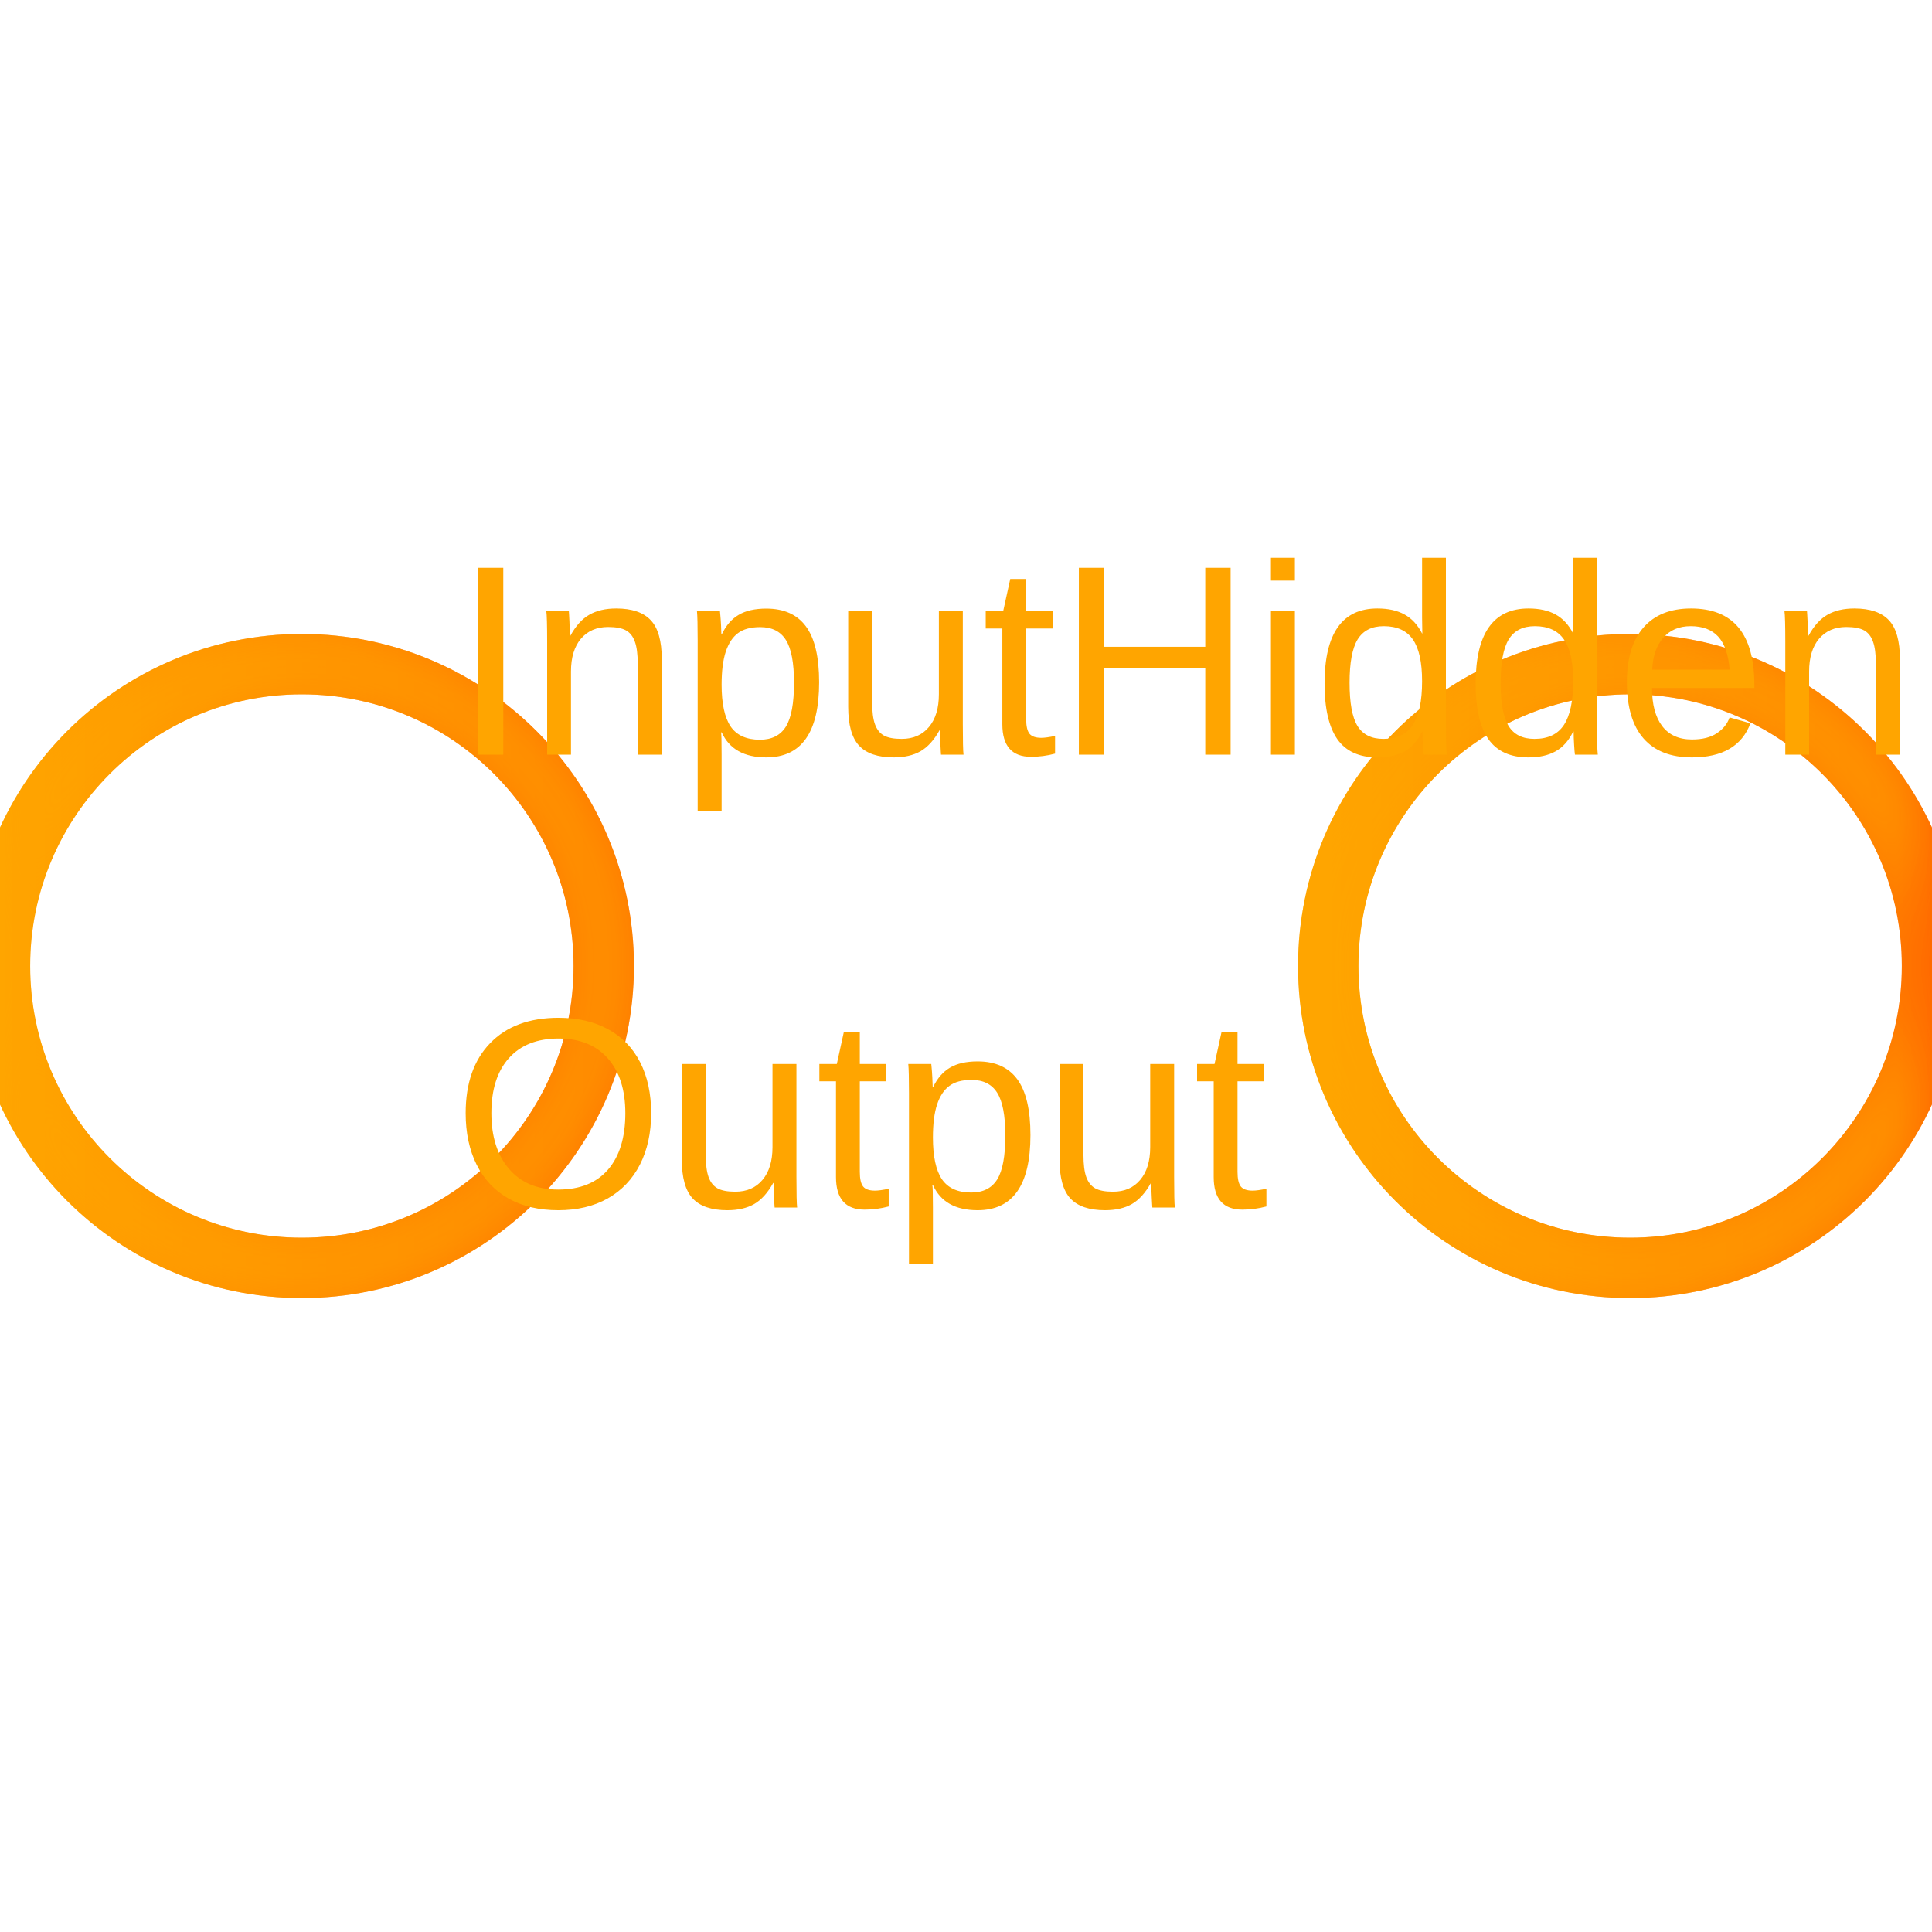
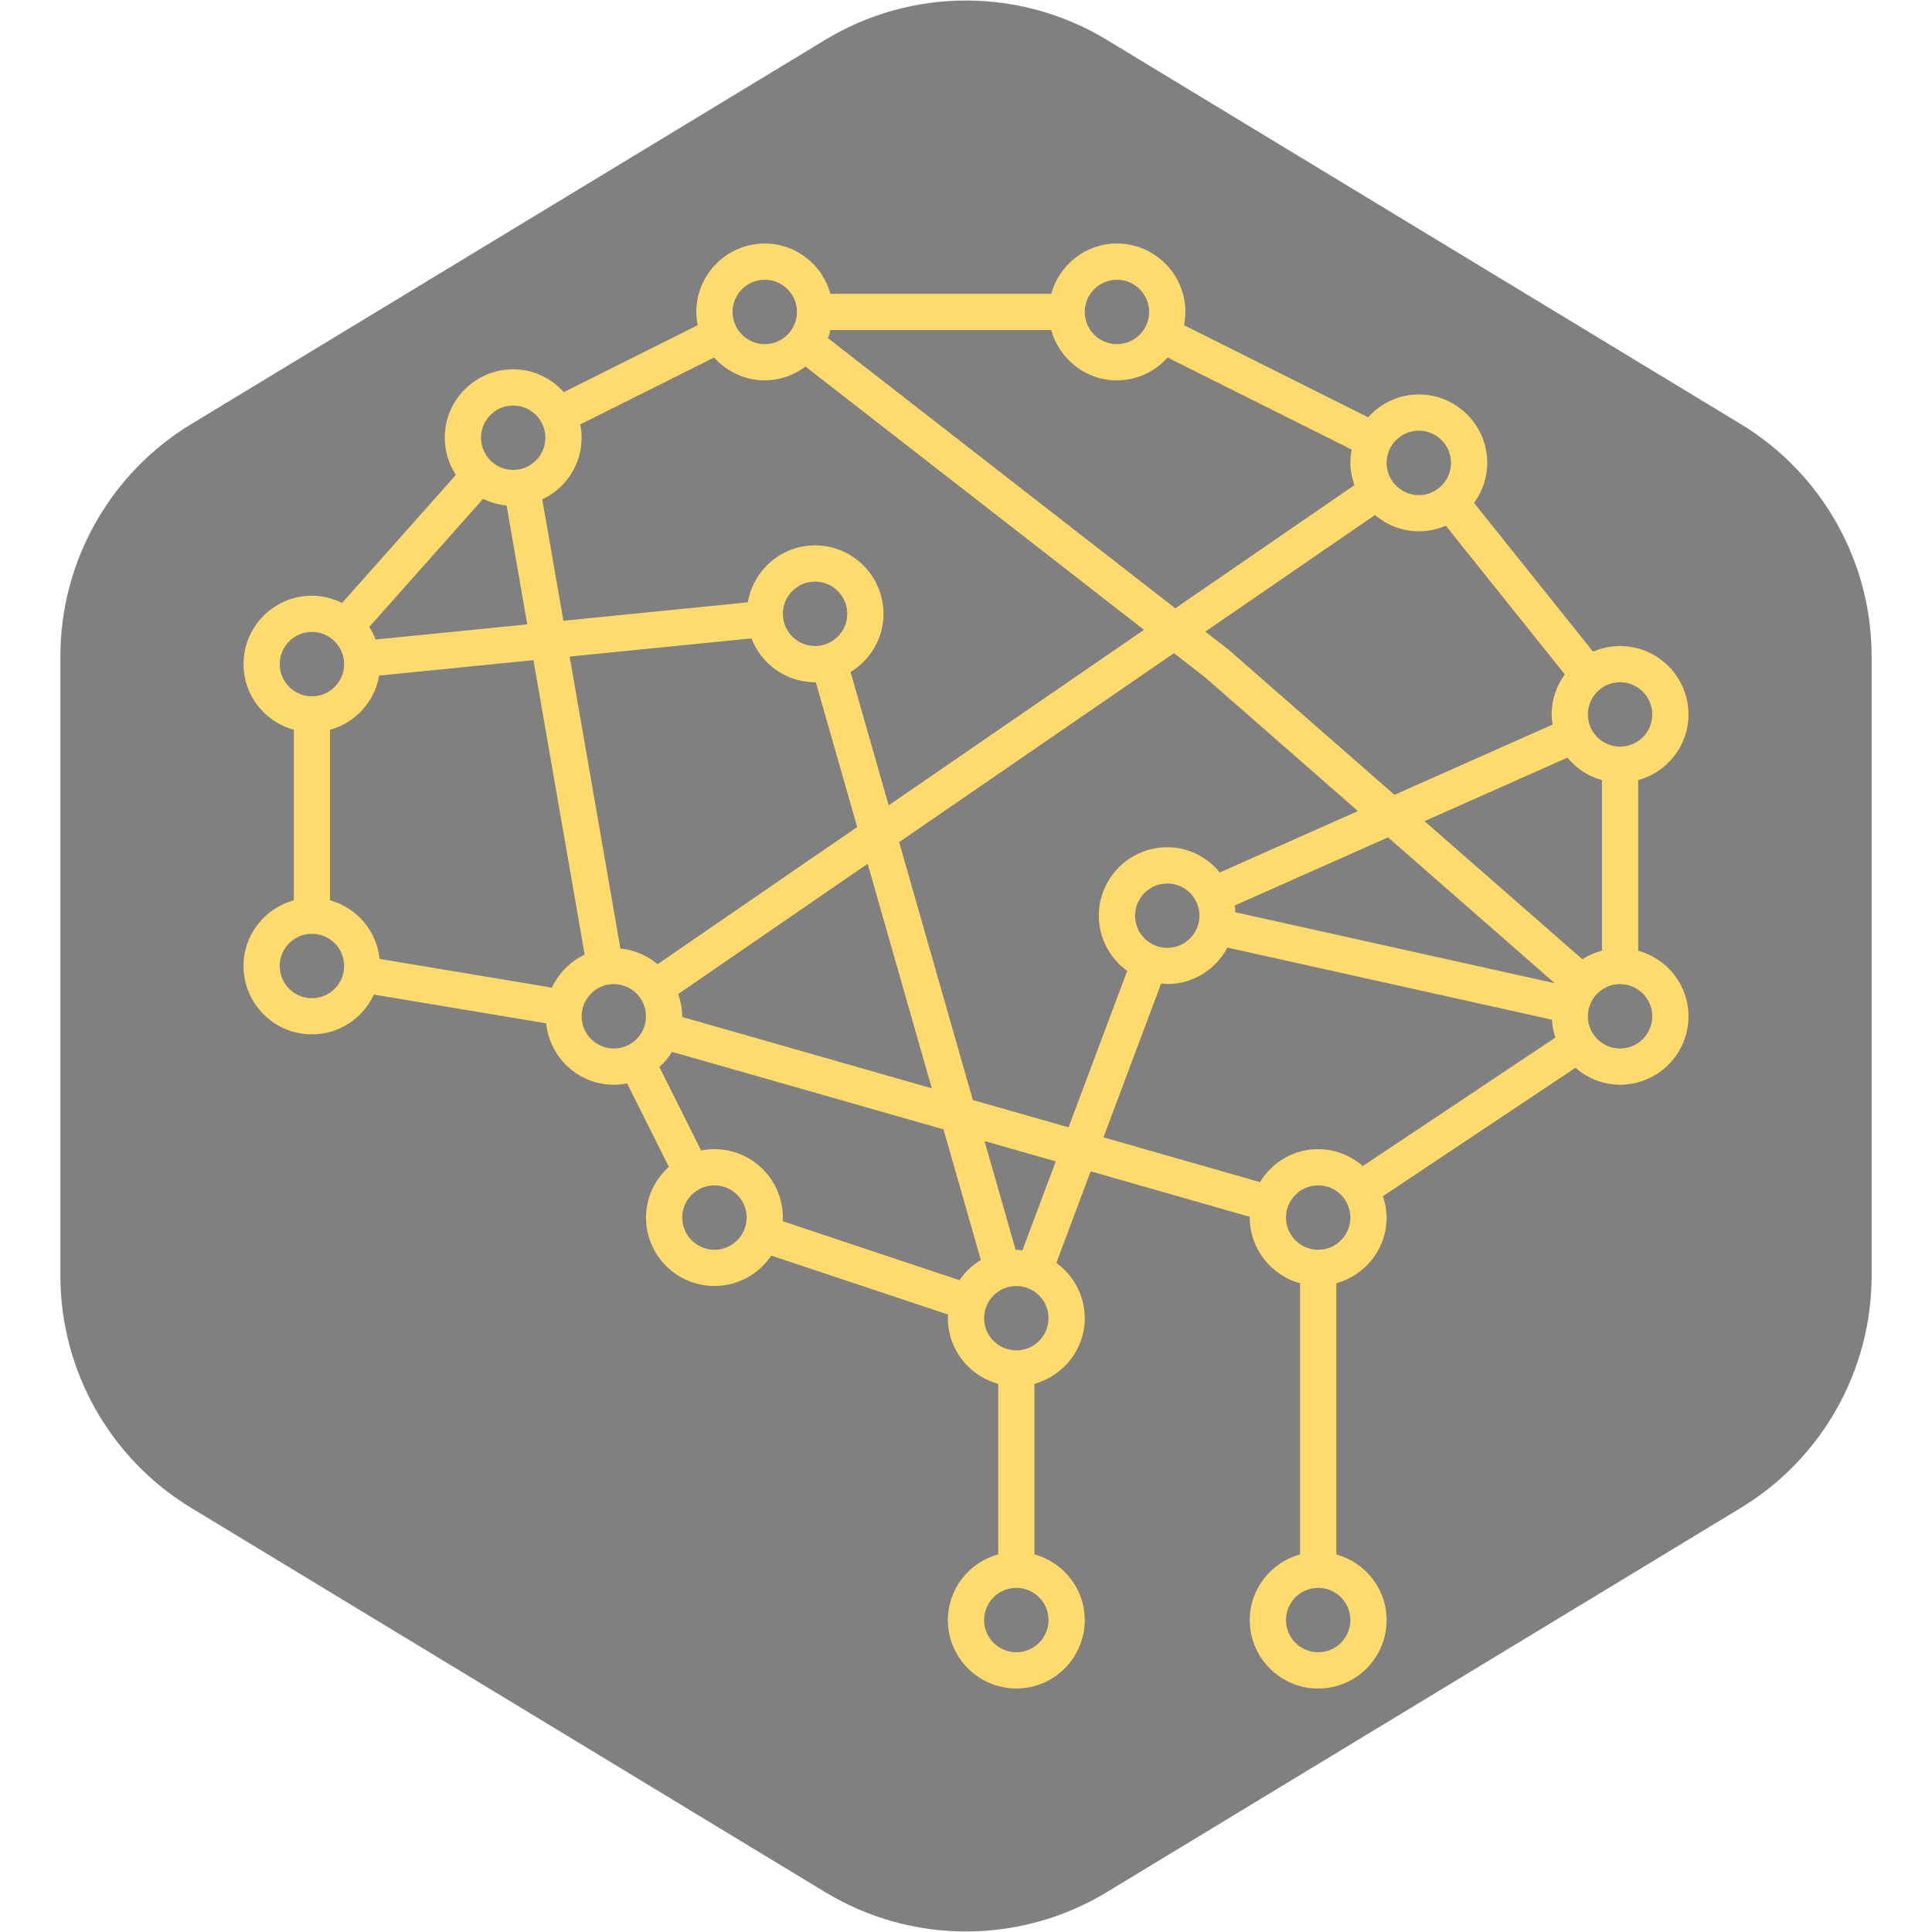
- <svg xmlns="http://www.w3.org/2000/svg" width="256" height="256" viewBox="0 0 256 256">
-   <defs>
-     <linearGradient id="gradient" x1="0%" y1="0%" x2="100%" y2="0%">
-       <stop offset="0%" style="stop-color:#FFA500;stop-opacity:1" />
-       <stop offset="100%" style="stop-color:#FF5A00;stop-opacity:1" />
-     </linearGradient>
-     <filter id="drop-shadow" height="150%">
-       <feGaussianBlur in="SourceAlpha" stdDeviation="5" />
-       <feOffset dx="0" dy="0" result="offsetblur" />
-       <feFlood flood-color="#FFA500" result="color" />
-       <feComposite in2="offsetblur" operator="in" />
-       <feComposite in2="SourceAlpha" operator="in" />
-       <feMerge>
-         <feMergeNode in="SourceGraphic" />
-         <feMergeNode />
-       </feMerge>
-     </filter>
-   </defs>
-   <line x1="40" y1="128" x2="216" y2="128" stroke="url(#gradient)" stroke-width="8" filter="url(#drop-shadow)" />
-   <line x1="128" y1="40" x2="128" y2="216" stroke="url(#gradient)" stroke-width="8" filter="url(#drop-shadow)" />
-   <circle cx="40" cy="128" r="40" fill="none" stroke="url(#gradient)" stroke-width="8" filter="url(#drop-shadow)" />
-   <circle cx="216" cy="128" r="40" fill="none" stroke="url(#gradient)" stroke-width="8" filter="url(#drop-shadow)" />
-   <text x="60" y="100" font-family="Arial, sans-serif" font-size="36" fill="#FFA500">Input</text>
-   <text x="140" y="100" font-family="Arial, sans-serif" font-size="36" fill="#FFA500">Hidden</text>
-   <text x="60" y="160" font-family="Arial, sans-serif" font-size="36" fill="#FFA500">Output</text>
+ <svg xmlns="http://www.w3.org/2000/svg" fill="#FFDB6E" version="1.1" id="Layer_1" viewBox="-3.2 -3.2 38.40 38.40" xml:space="preserve" width="201px" height="201px" stroke="#FFDB6E" stroke-width="0" transform="rotate(0)">
+   <g id="SVGRepo_bgCarrier" stroke-width="0">
+     <path transform="translate(-3.2, -3.2), scale(2.4)" fill="grey" d="M9.166.33a2.25 2.25 0 00-2.332 0l-5.25 3.182A2.25 2.25 0 00.5 5.436v5.128a2.25 2.25 0 001.084 1.924l5.25 3.182a2.25 2.25 0 002.332 0l5.25-3.182a2.25 2.25 0 001.084-1.924V5.436a2.25 2.25 0 00-1.084-1.924L9.166.33z" strokewidth="0" />
+   </g>
+   <g id="SVGRepo_tracerCarrier" stroke-linecap="round" stroke-linejoin="round" />
+   <g id="SVGRepo_iconCarrier">
+     <path id="machine--learning--03_1_" d="M29.36,15.695v-3.389c0.575-0.159,1-0.681,1-1.305c0-0.75-0.61-1.36-1.36-1.36 c-0.191,0-0.372,0.04-0.537,0.111l-2.365-2.956C26.261,6.572,26.36,6.298,26.36,6c0-0.75-0.61-1.36-1.36-1.36 c-0.401,0-0.758,0.177-1.007,0.454l-3.659-1.83C20.351,3.179,20.36,3.091,20.36,3c0-0.75-0.61-1.36-1.36-1.36 c-0.625,0-1.147,0.425-1.306,1h-4.389c-0.159-0.575-0.681-1-1.305-1c-0.75,0-1.36,0.61-1.36,1.36c0,0.091,0.01,0.179,0.027,0.264 l-2.66,1.33C7.758,4.318,7.401,4.14,7,4.14c-0.75,0-1.36,0.61-1.36,1.36c0,0.273,0.082,0.526,0.221,0.739L3.598,8.785 C3.417,8.695,3.216,8.64,3,8.64c-0.75,0-1.36,0.61-1.36,1.36c0,0.625,0.425,1.146,1,1.305v3.389c-0.575,0.159-1,0.681-1,1.305 c0,0.75,0.61,1.36,1.36,1.36c0.546,0,1.014-0.325,1.231-0.791l3.424,0.571C7.726,17.824,8.298,18.36,9,18.36 c0.091,0,0.179-0.01,0.264-0.027l0.83,1.659C9.818,20.242,9.64,20.599,9.64,21c0,0.75,0.61,1.36,1.36,1.36 c0.47,0,0.885-0.24,1.13-0.604l3.518,1.173C15.646,22.953,15.64,22.976,15.64,23c0,0.625,0.425,1.147,1,1.306v3.388 c-0.575,0.159-1,0.681-1,1.306c0,0.75,0.61,1.36,1.36,1.36s1.36-0.61,1.36-1.36c0-0.624-0.425-1.147-1-1.306v-3.389 c0.575-0.159,1-0.681,1-1.306c0-0.452-0.224-0.85-0.564-1.098l0.682-1.82l3.163,0.904c0,0.005-0.001,0.01-0.001,0.015 c0,0.624,0.425,1.147,1,1.306v5.389c-0.575,0.159-1,0.681-1,1.306c0,0.75,0.61,1.36,1.36,1.36s1.36-0.61,1.36-1.36 c0-0.624-0.425-1.147-1-1.306v-5.389c0.575-0.159,1-0.681,1-1.306c0-0.149-0.03-0.29-0.074-0.424l3.828-2.553 C28.353,18.231,28.66,18.36,29,18.36c0.75,0,1.36-0.61,1.36-1.36C30.36,16.376,29.935,15.854,29.36,15.695z M21.354,14.932 c-0.002-0.045-0.007-0.09-0.014-0.134l3.049-1.355l3.313,2.899L21.354,14.932z M20,15.64c-0.353,0-0.64-0.287-0.64-0.64 s0.287-0.64,0.64-0.64s0.64,0.287,0.64,0.64S20.353,15.64,20,15.64z M20,13.64c-0.75,0-1.36,0.61-1.36,1.36 c0,0.452,0.224,0.85,0.564,1.097l-1.166,3.11l-1.902-0.543l-1.465-5.126l5.463-3.756l0.628,0.489l3.028,2.65l-2.745,1.22 C20.796,13.838,20.423,13.64,20,13.64z M9.131,15.653L8.122,9.85l3.612-0.361V9.485C11.93,9.995,12.421,10.36,13,10.36 c0.005,0,0.009-0.001,0.014-0.001l0.823,2.879l-3.966,2.726C9.666,15.792,9.412,15.681,9.131,15.653z M13,9.64 c-0.353,0-0.64-0.287-0.64-0.64S12.647,8.36,13,8.36S13.64,8.647,13.64,9S13.353,9.64,13,9.64z M10.28,16.557l3.765-2.589 l1.275,4.463l-4.962-1.418c0-0.005,0.001-0.009,0.001-0.014C10.36,16.844,10.328,16.697,10.28,16.557z M24.129,7.036 C24.366,7.235,24.667,7.36,25,7.36c0.191,0,0.372-0.04,0.537-0.111l2.365,2.955C27.739,10.428,27.64,10.702,27.64,11 c0,0.069,0.01,0.135,0.02,0.201l-3.144,1.397l-3.295-2.883l-0.464-0.361L24.129,7.036z M28.251,15.866l-3.138-2.745l2.841-1.262 c0.176,0.213,0.412,0.371,0.686,0.446v3.389C28.501,15.733,28.369,15.789,28.251,15.866z M29.64,11c0,0.353-0.287,0.64-0.64,0.64 s-0.64-0.287-0.64-0.64s0.287-0.64,0.64-0.64S29.64,10.647,29.64,11z M25,5.36c0.353,0,0.64,0.287,0.64,0.64S25.353,6.64,25,6.64 S24.36,6.353,24.36,6S24.647,5.36,25,5.36z M19,2.36c0.353,0,0.64,0.287,0.64,0.64S19.353,3.64,19,3.64S18.36,3.353,18.36,3 S18.647,2.36,19,2.36z M19,4.36c0.401,0,0.758-0.177,1.007-0.454l3.659,1.83C23.649,5.821,23.64,5.909,23.64,6 c0,0.156,0.032,0.303,0.08,0.443l-3.56,2.448l-6.904-5.37c0.021-0.051,0.035-0.106,0.05-0.161h4.389 C17.853,3.935,18.375,4.36,19,4.36z M12,2.36c0.353,0,0.64,0.287,0.64,0.64S12.353,3.64,12,3.64S11.36,3.353,11.36,3 S11.647,2.36,12,2.36z M10.993,3.906C11.242,4.182,11.599,4.36,12,4.36c0.304,0,0.583-0.104,0.81-0.274l6.728,5.232l-5.075,3.489 l-0.757-2.65C14.096,9.918,14.36,9.491,14.36,9c0-0.75-0.61-1.36-1.36-1.36c-0.673,0-1.229,0.492-1.337,1.135V8.772L7.998,9.138 l-0.42-2.412C8.039,6.508,8.36,6.042,8.36,5.5c0-0.091-0.01-0.179-0.027-0.264L10.993,3.906z M4.265,9.511 C4.231,9.423,4.19,9.339,4.139,9.261l2.263-2.546c0.143,0.071,0.3,0.115,0.467,0.132L7.28,9.21L4.265,9.511z M7,4.86 c0.353,0,0.64,0.287,0.64,0.64S7.353,6.14,7,6.14S6.36,5.853,6.36,5.5S6.647,4.86,7,4.86z M2.36,10c0-0.353,0.287-0.64,0.64-0.64 S3.64,9.647,3.64,10S3.353,10.64,3,10.64S2.36,10.353,2.36,10z M3,16.64c-0.353,0-0.64-0.287-0.64-0.64S2.647,15.36,3,15.36 S3.64,15.647,3.64,16C3.64,16.353,3.353,16.64,3,16.64z M7.769,16.43l-3.424-0.571c-0.059-0.561-0.455-1.018-0.986-1.165v-3.389 c0.503-0.139,0.888-0.556,0.977-1.077l3.067-0.307l1.018,5.853C8.135,15.91,7.904,16.142,7.769,16.43z M8.36,17 c0-0.353,0.287-0.64,0.64-0.64S9.64,16.647,9.64,17S9.353,17.64,9,17.64S8.36,17.353,8.36,17z M11,21.64 c-0.353,0-0.64-0.287-0.64-0.64s0.287-0.64,0.64-0.64s0.64,0.287,0.64,0.64S11.353,21.64,11,21.64z M12.353,21.071 c0.001-0.024,0.007-0.047,0.007-0.071c0-0.75-0.61-1.36-1.36-1.36c-0.091,0-0.179,0.01-0.264,0.027l-0.83-1.659 c0.098-0.088,0.182-0.189,0.251-0.302l5.396,1.541l0.742,2.596c-0.168,0.103-0.315,0.238-0.425,0.402L12.353,21.071z M17.64,29 c0,0.353-0.287,0.64-0.64,0.64c-0.353,0-0.64-0.287-0.64-0.64s0.287-0.64,0.64-0.64C17.353,28.36,17.64,28.647,17.64,29z M17,23.64 c-0.353,0-0.64-0.287-0.64-0.64s0.287-0.64,0.64-0.64c0.353,0,0.64,0.287,0.64,0.64S17.353,23.64,17,23.64z M17.121,21.652 C17.08,21.648,17.041,21.64,17,21.64c-0.005,0-0.009,0.001-0.014,0.001l-0.618-2.162l1.416,0.404L17.121,21.652z M18.732,19.406 l1.147-3.059c0.041,0.004,0.08,0.012,0.121,0.012c0.519,0,0.967-0.296,1.196-0.725l6.451,1.433c0.006,0.124,0.03,0.243,0.068,0.356 l-3.828,2.553C23.647,19.769,23.34,19.64,23,19.64c-0.491,0-0.918,0.264-1.158,0.655L18.732,19.406z M23.64,29 c0,0.353-0.287,0.64-0.64,0.64s-0.64-0.287-0.64-0.64s0.287-0.64,0.64-0.64S23.64,28.647,23.64,29z M23,21.64 c-0.353,0-0.64-0.287-0.64-0.64s0.287-0.64,0.64-0.64s0.64,0.287,0.64,0.64S23.353,21.64,23,21.64z M29,17.64 c-0.353,0-0.64-0.287-0.64-0.64c0-0.353,0.287-0.64,0.64-0.64s0.64,0.287,0.64,0.64C29.64,17.353,29.353,17.64,29,17.64z" />
+     <rect id="_Transparent_Rectangle" style="fill:none;" width="32" height="32" />
+   </g>
</svg>
